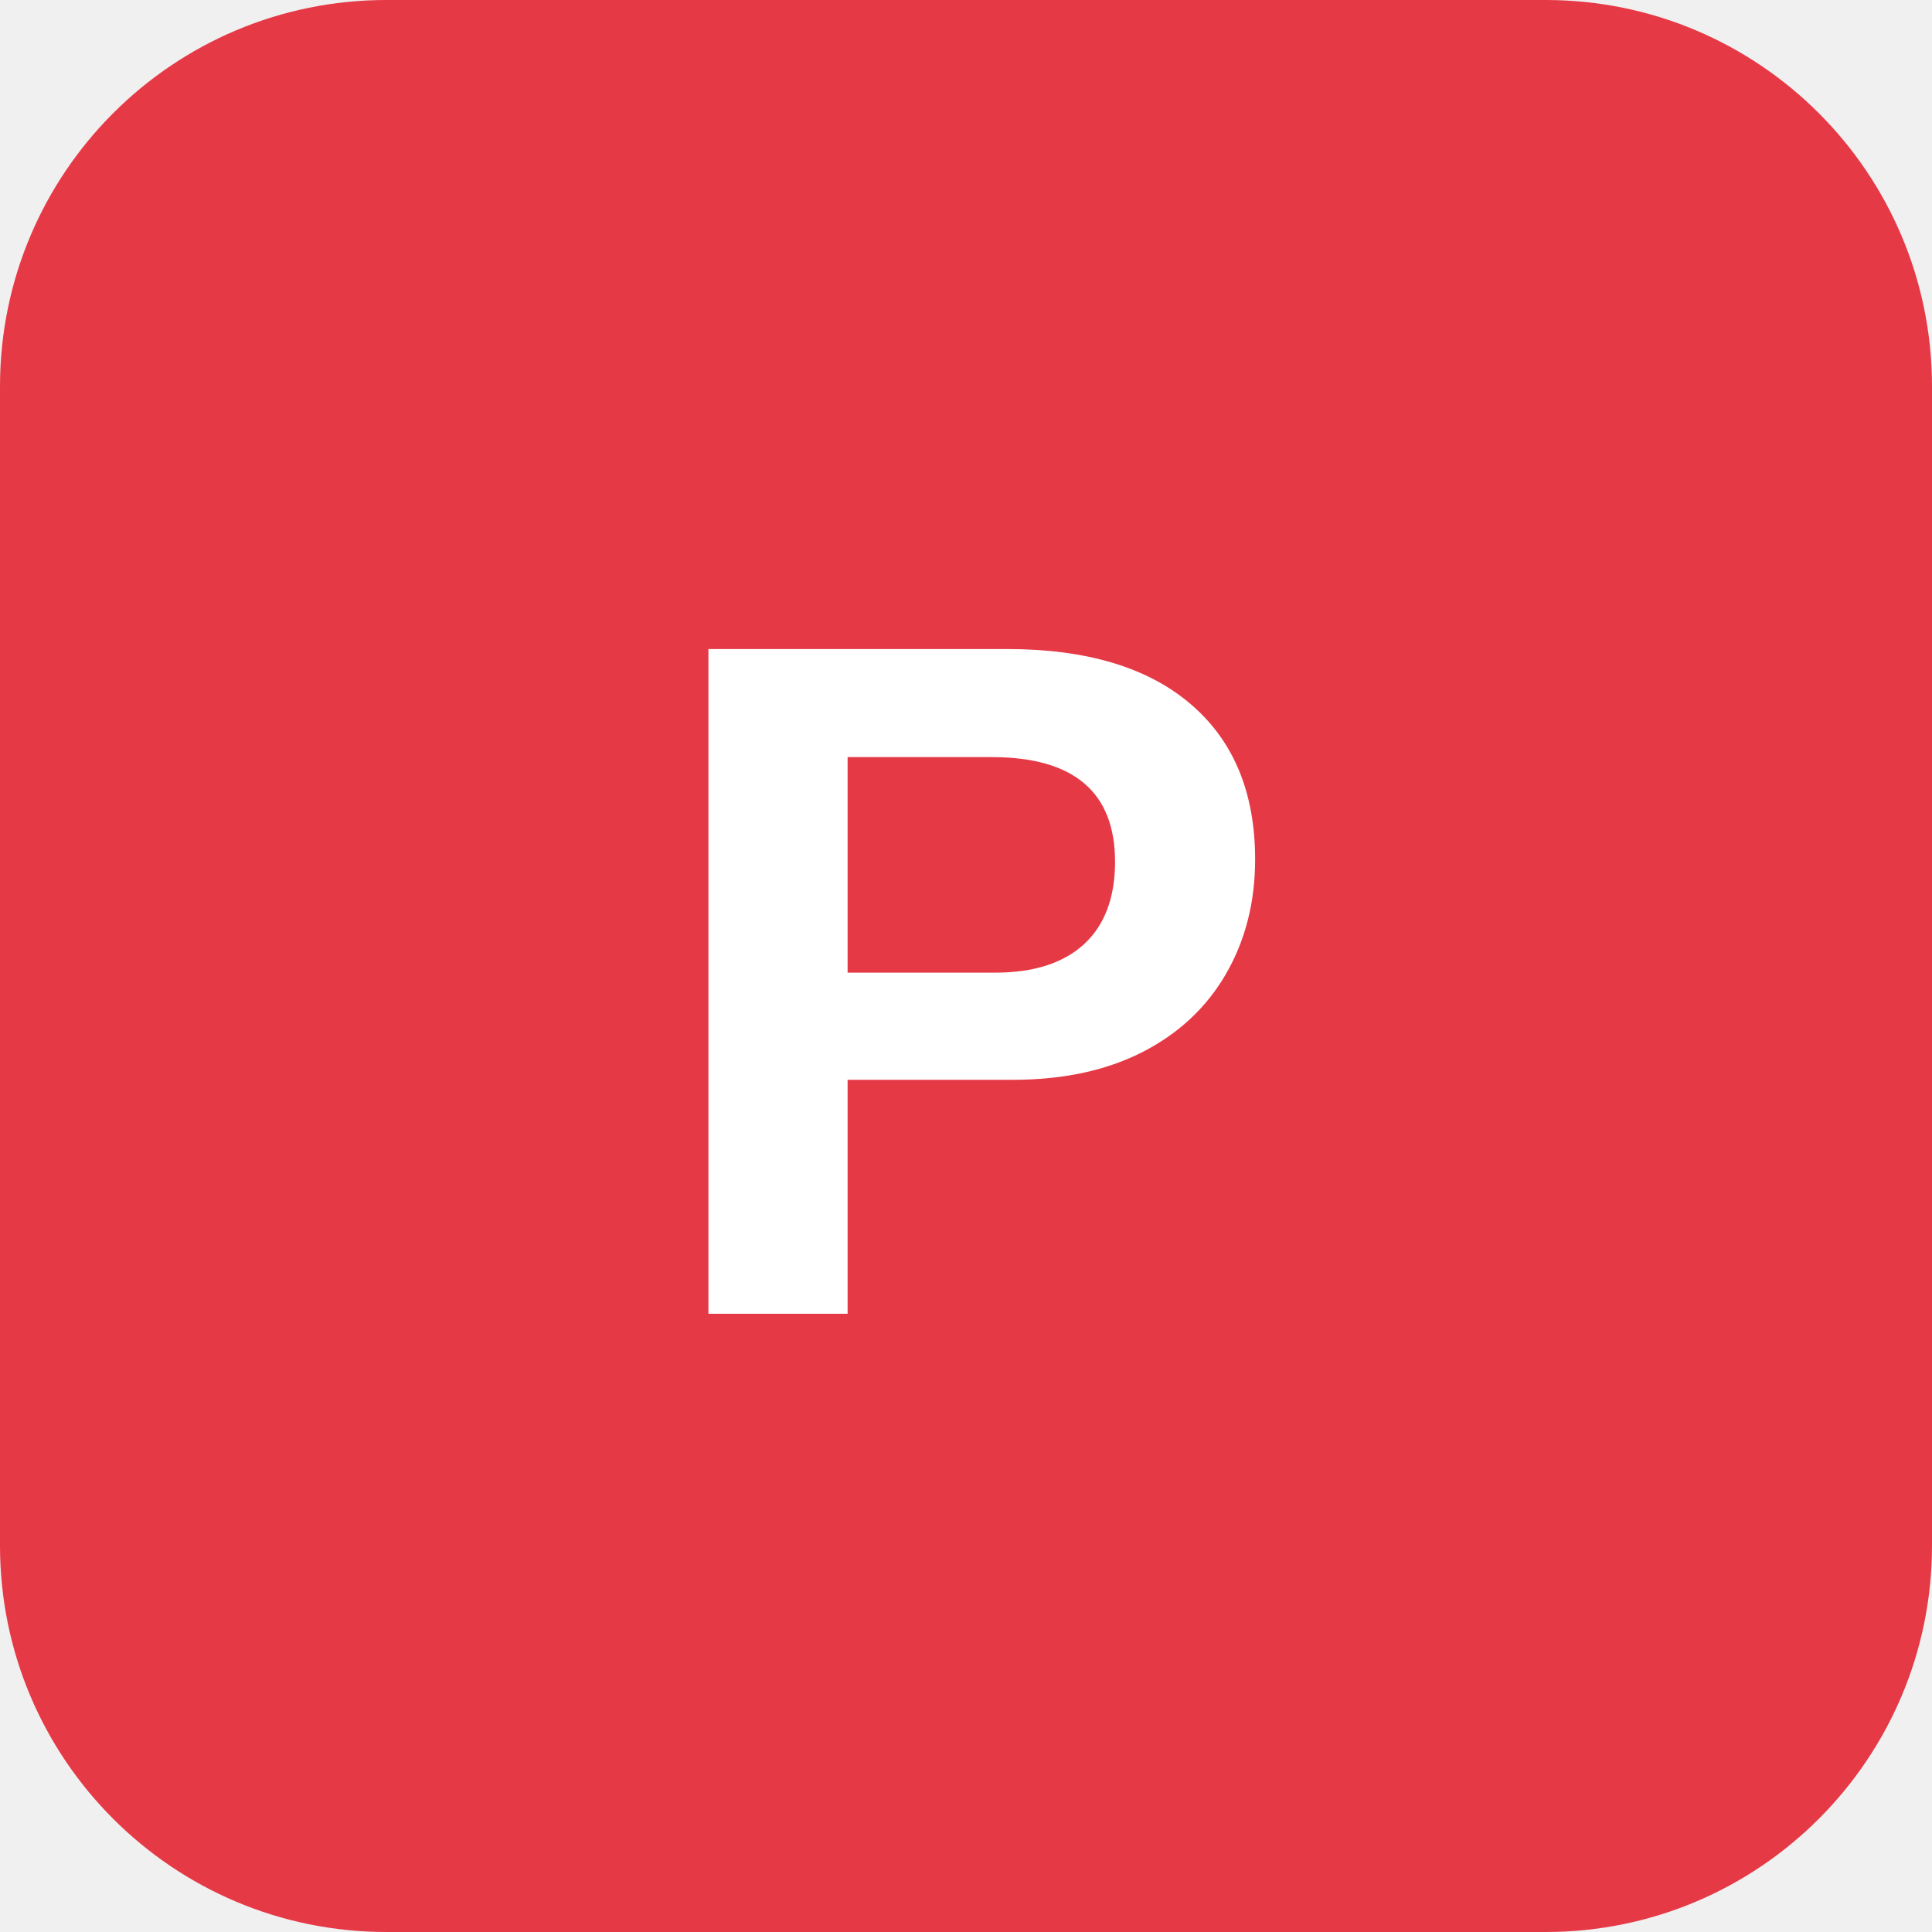
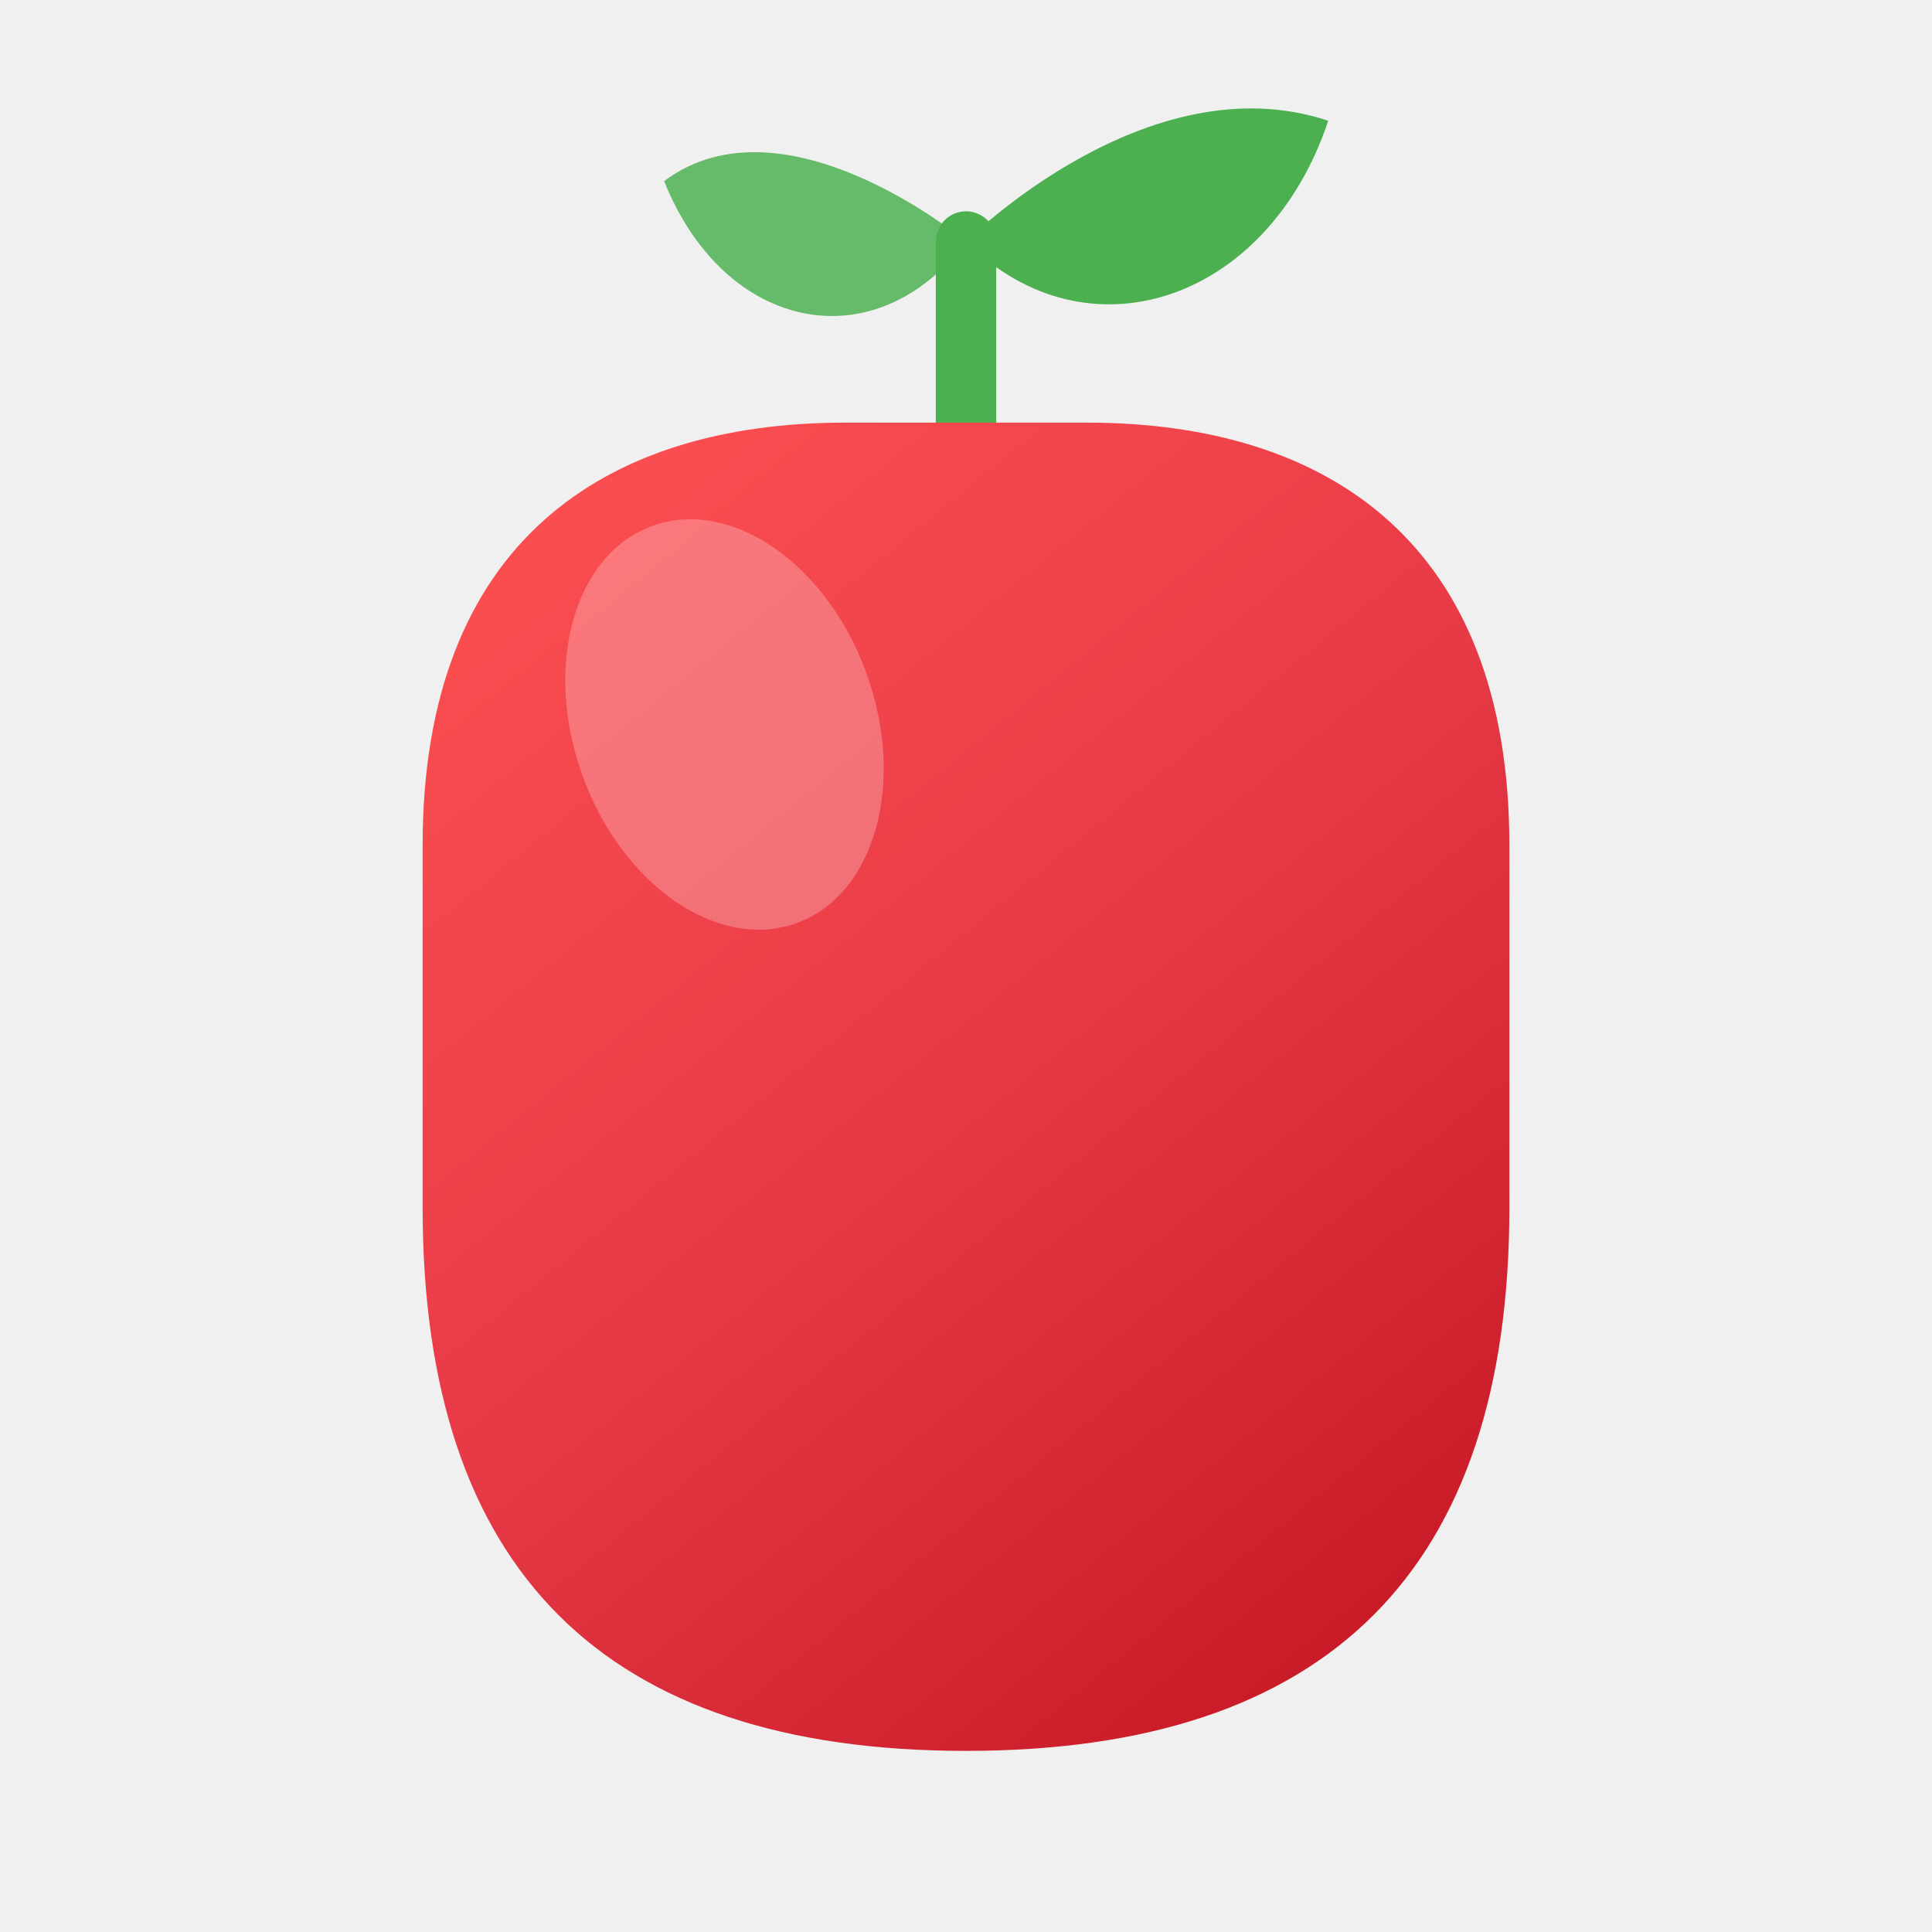
- <svg xmlns="http://www.w3.org/2000/svg" viewBox="0 0 100 100">
-   <rect width="100" height="100" rx="20" fill="#E63946" />
-   <text x="50" y="68" font-family="Arial" font-size="50" font-weight="bold" fill="white" text-anchor="middle">P</text>
+ <svg xmlns="http://www.w3.org/2000/svg" viewBox="0 0 64 64" fill="none">
+   <path d="M32 8 C32 8 38 2 44 4 C42 10 36 12 32 8Z" fill="#4CAF50" />
+   <path d="M32 8 C32 8 26 3 22 6 C24 11 29 12 32 8Z" fill="#66BB6A" />
+   <path d="M32 8 L32 14" stroke="#4CAF50" stroke-width="2" stroke-linecap="round" />
+   <path d="M14 28 C14 18 20 14 28 14 L36 14 C44 14 50 18 50 28 L50 40 C50 52 44 58 32 58 C20 58 14 52 14 40 Z" fill="url(#appleGrad)" />
+   <ellipse cx="24" cy="24" rx="5" ry="7" fill="white" opacity="0.25" transform="rotate(-20 24 24)" />
+   <defs>
+     <linearGradient id="appleGrad" x1="14" y1="14" x2="50" y2="58" gradientUnits="userSpaceOnUse">
+       <stop offset="0%" stop-color="#FF5252" />
+       <stop offset="50%" stop-color="#E63946" />
+       <stop offset="100%" stop-color="#C1121F" />
+     </linearGradient>
+   </defs>
</svg>
